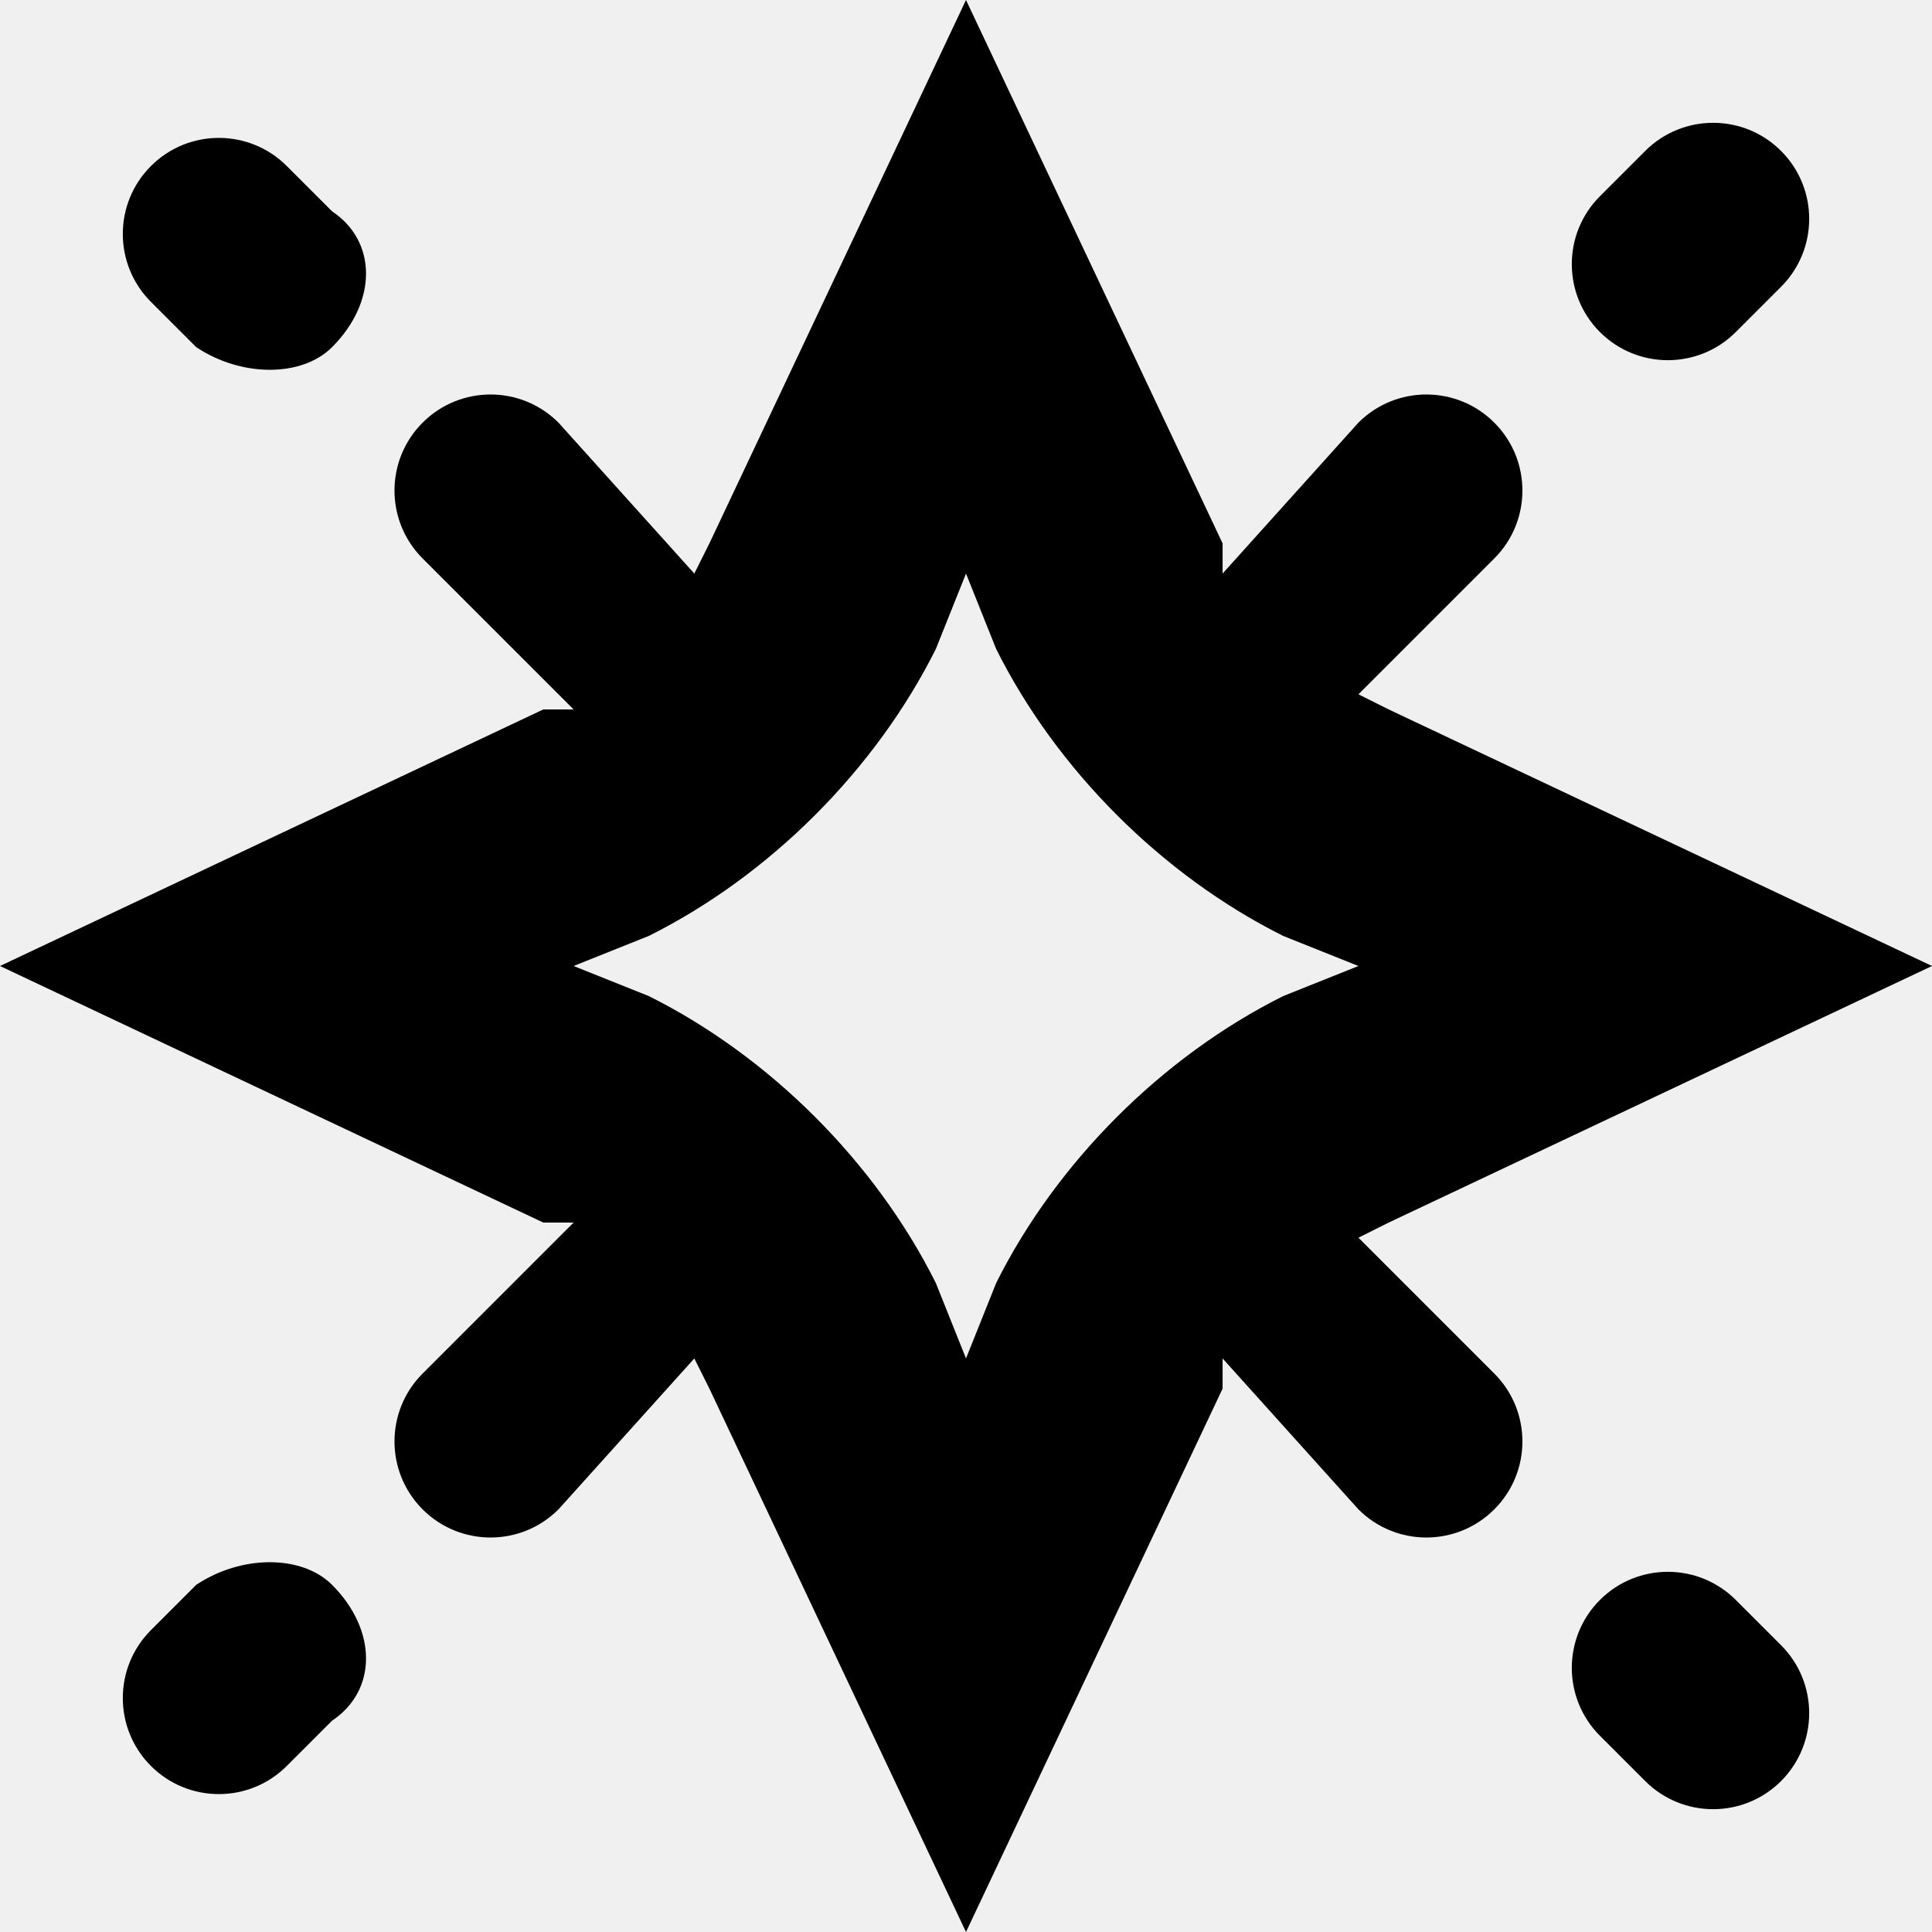
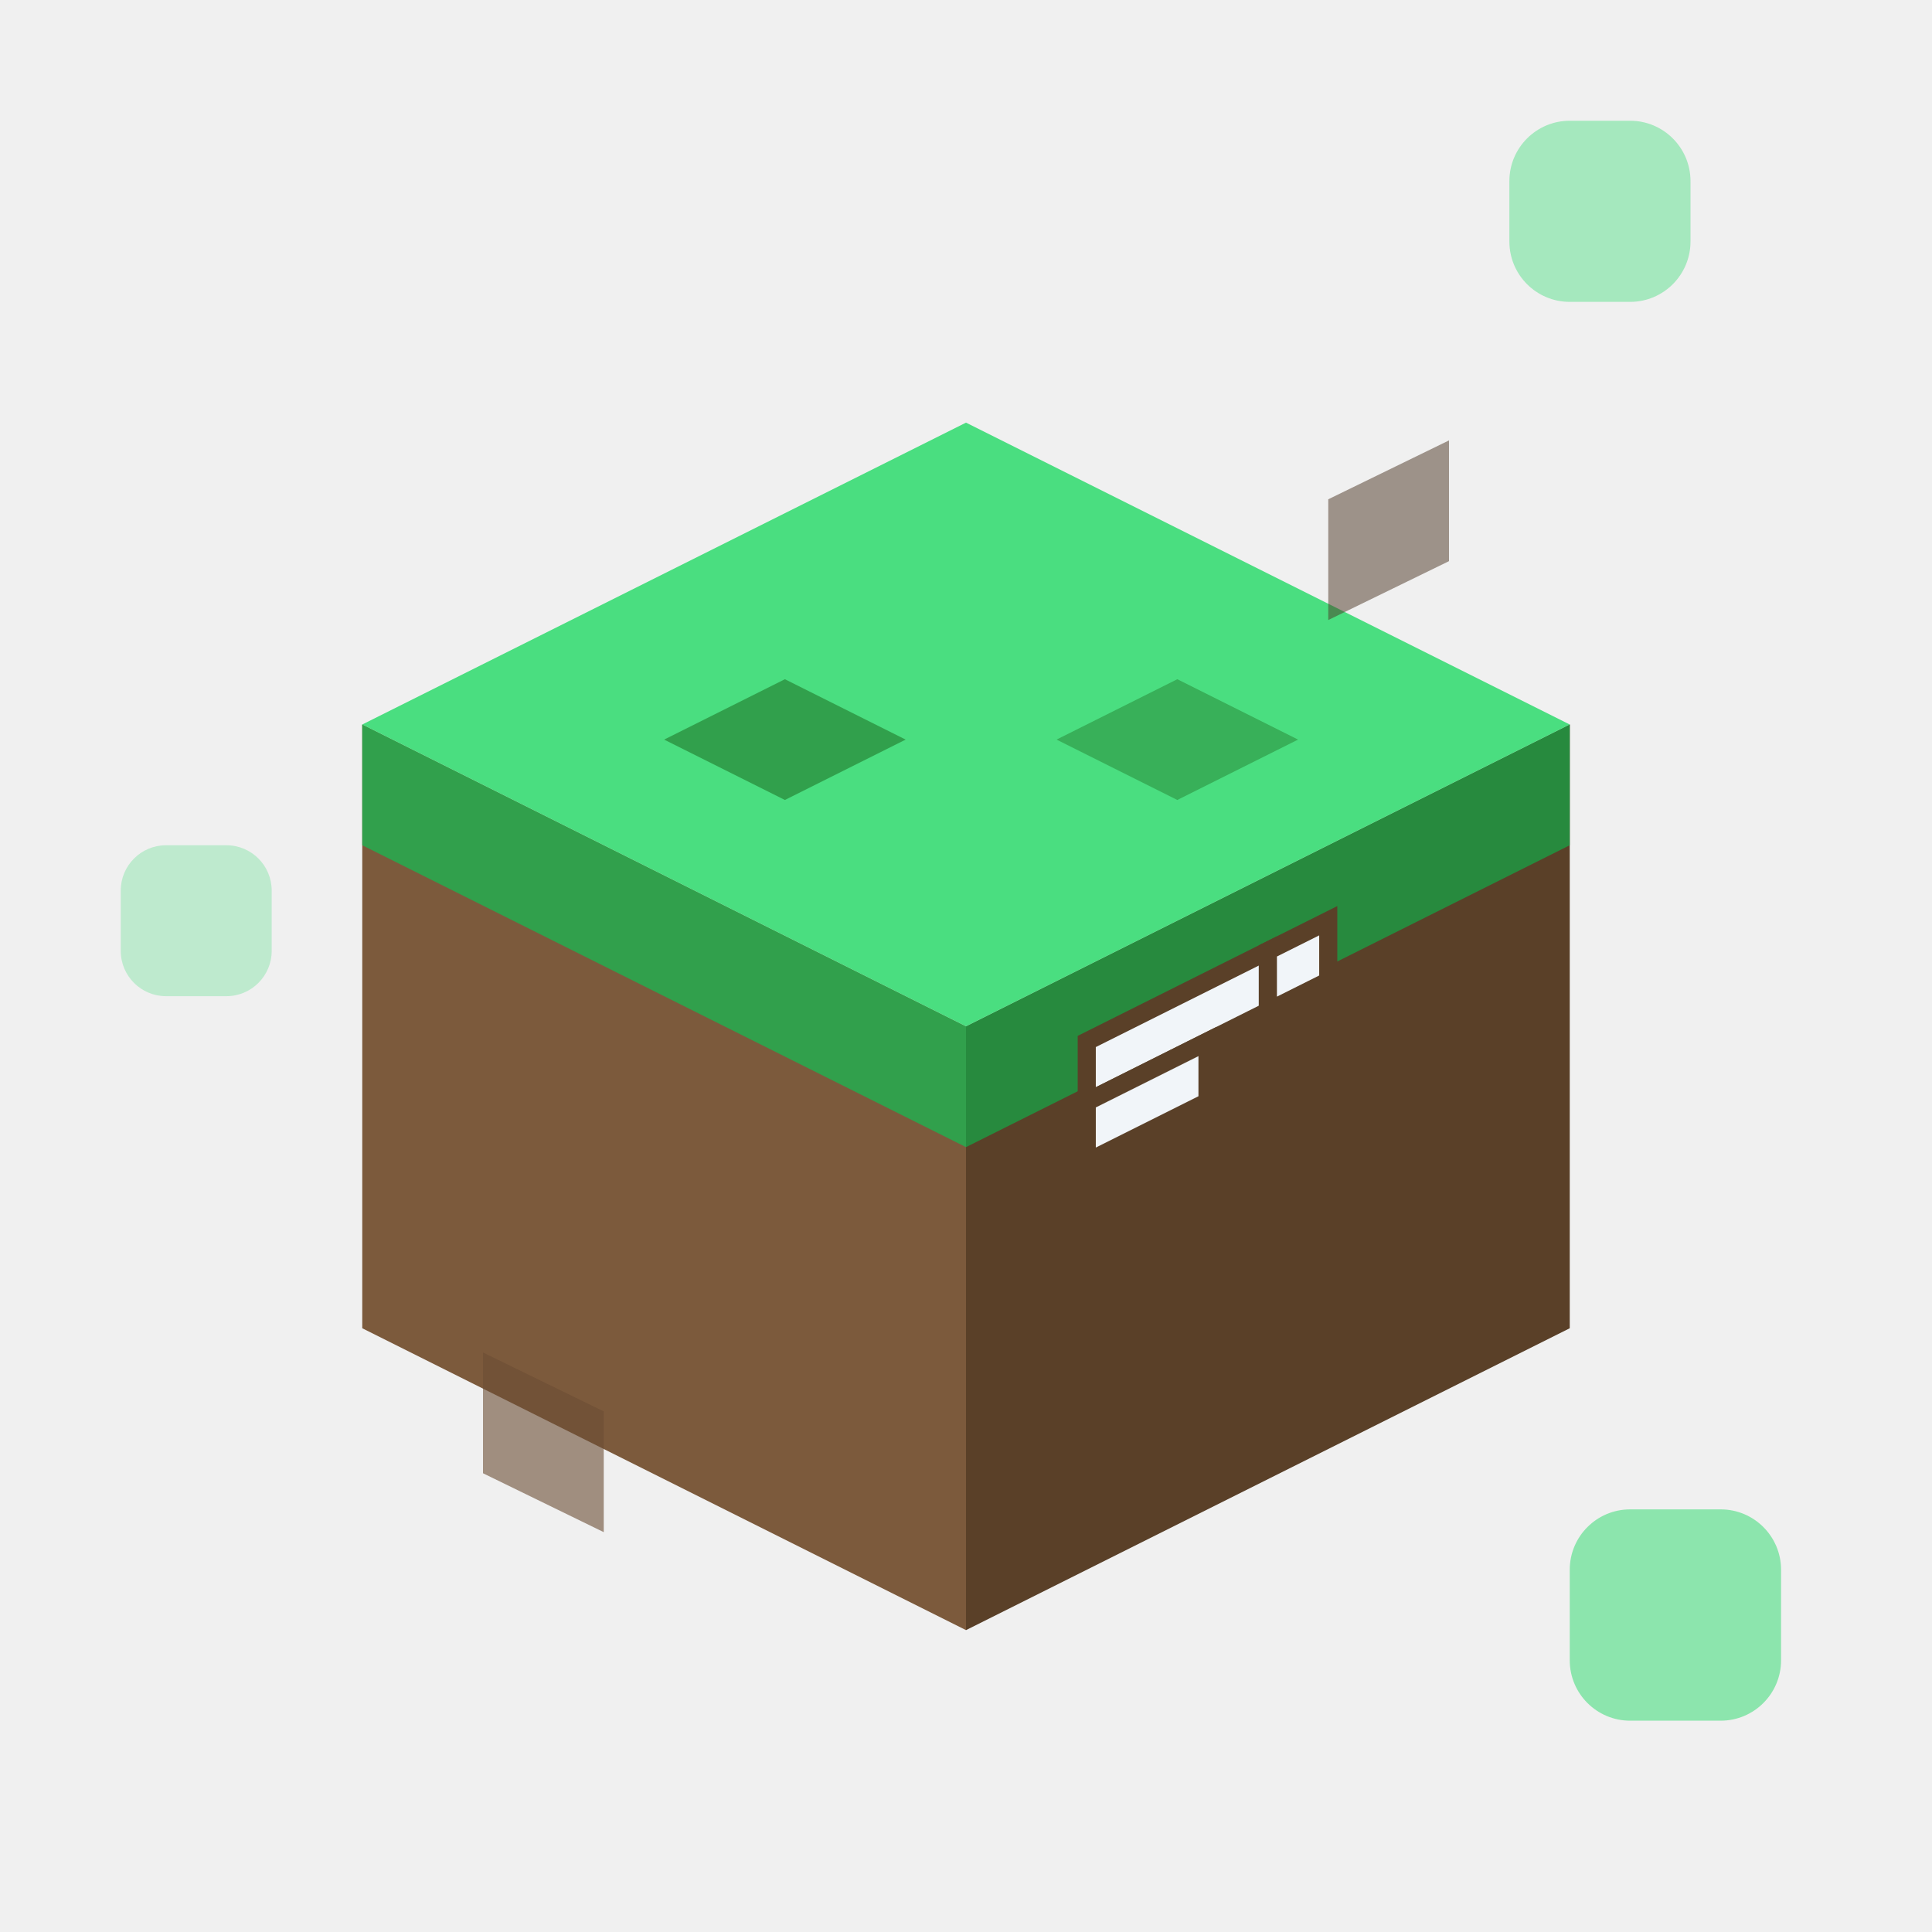
- <svg xmlns="http://www.w3.org/2000/svg" viewBox="0 0 128 128">
-   <path fill-rule="evenodd" d="M81 36 64 0 47 36l-1 2-9-10a6 6 0 0 0-9 9l10 10h-2L0 64l36 17h2L28 91a6 6 0 1 0 9 9l9-10 1 2 17 36 17-36v-2l9 10a6 6 0 1 0 9-9l-9-9 2-1 36-17-36-17-2-1 9-9a6 6 0 1 0-9-9l-9 10v-2Zm-17 2-2 5c-4 8-11 15-19 19l-5 2 5 2c8 4 15 11 19 19l2 5 2-5c4-8 11-15 19-19l5-2-5-2c-8-4-15-11-19-19l-2-5Z" clip-rule="evenodd" />
-   <path d="M118 19a6 6 0 0 0-9-9l-3 3a6 6 0 1 0 9 9l3-3Zm-96 4c-2 2-6 2-9 0l-3-3a6 6 0 1 1 9-9l3 3c3 2 3 6 0 9Zm0 82c-2-2-6-2-9 0l-3 3a6 6 0 1 0 9 9l3-3c3-2 3-6 0-9Zm96 4a6 6 0 0 1-9 9l-3-3a6 6 0 1 1 9-9l3 3Z" />
-   <style>path{fill:#000}@media (prefers-color-scheme:dark){path{fill:#fff}}</style>
+ <svg xmlns="http://www.w3.org/2000/svg" viewBox="0 0 64 64" role="img" aria-labelledby="t d">
+   <rect x="50" y="4" width="6" height="6" rx="2" fill="#4ADE80" opacity="0.45" />
+   <rect x="4" y="28" width="5" height="5" rx="1.5" fill="#4ADE80" opacity="0.30" />
+   <rect x="52" y="50" width="7" height="7" rx="2" fill="#4ADE80" opacity="0.60" />
+   <polygon points="12,24 32,34 32,54 12,44" fill="#7C5A3C" />
+   <polygon points="32,34 52,24 52,44 32,54" fill="#5A4028" />
+   <polygon points="12,24 32,34 32,38 12,28" fill="#31A04C" />
+   <polygon points="32,34 52,24 52,28 32,38" fill="#278A3E" />
+   <polygon points="32,14 52,24 32,34 12,24" fill="#4ADE80" />
+   <polygon points="26,22.5 30,24.5 26,26.5 22,24.5" fill="#31A04C" />
+   <polygon points="39,22.5 43,24.5 39,26.5 35,24.5" fill="#31A04C" opacity="0.75" />
+   <rect x="44" y="38" width="4" height="4" fill="#4A3322" opacity="0.5" transform="skewY(-26)" />
+   <rect x="16" y="37" width="4" height="4" fill="#6B4C33" opacity="0.6" transform="skewY(26)" />
+   <g fill="#F1F5F9" stroke="#5A4028" stroke-width="0.6">
+     <polygon points="36,34.5 42,31.5 42,33.5 36,36.5" />
+     <polygon points="36,36.5 40,34.5 40,36.5 36,38.5" />
+     <polygon points="42,31.5 44,30.5 44,32.5 42,33.5" />
+   </g>
</svg>
